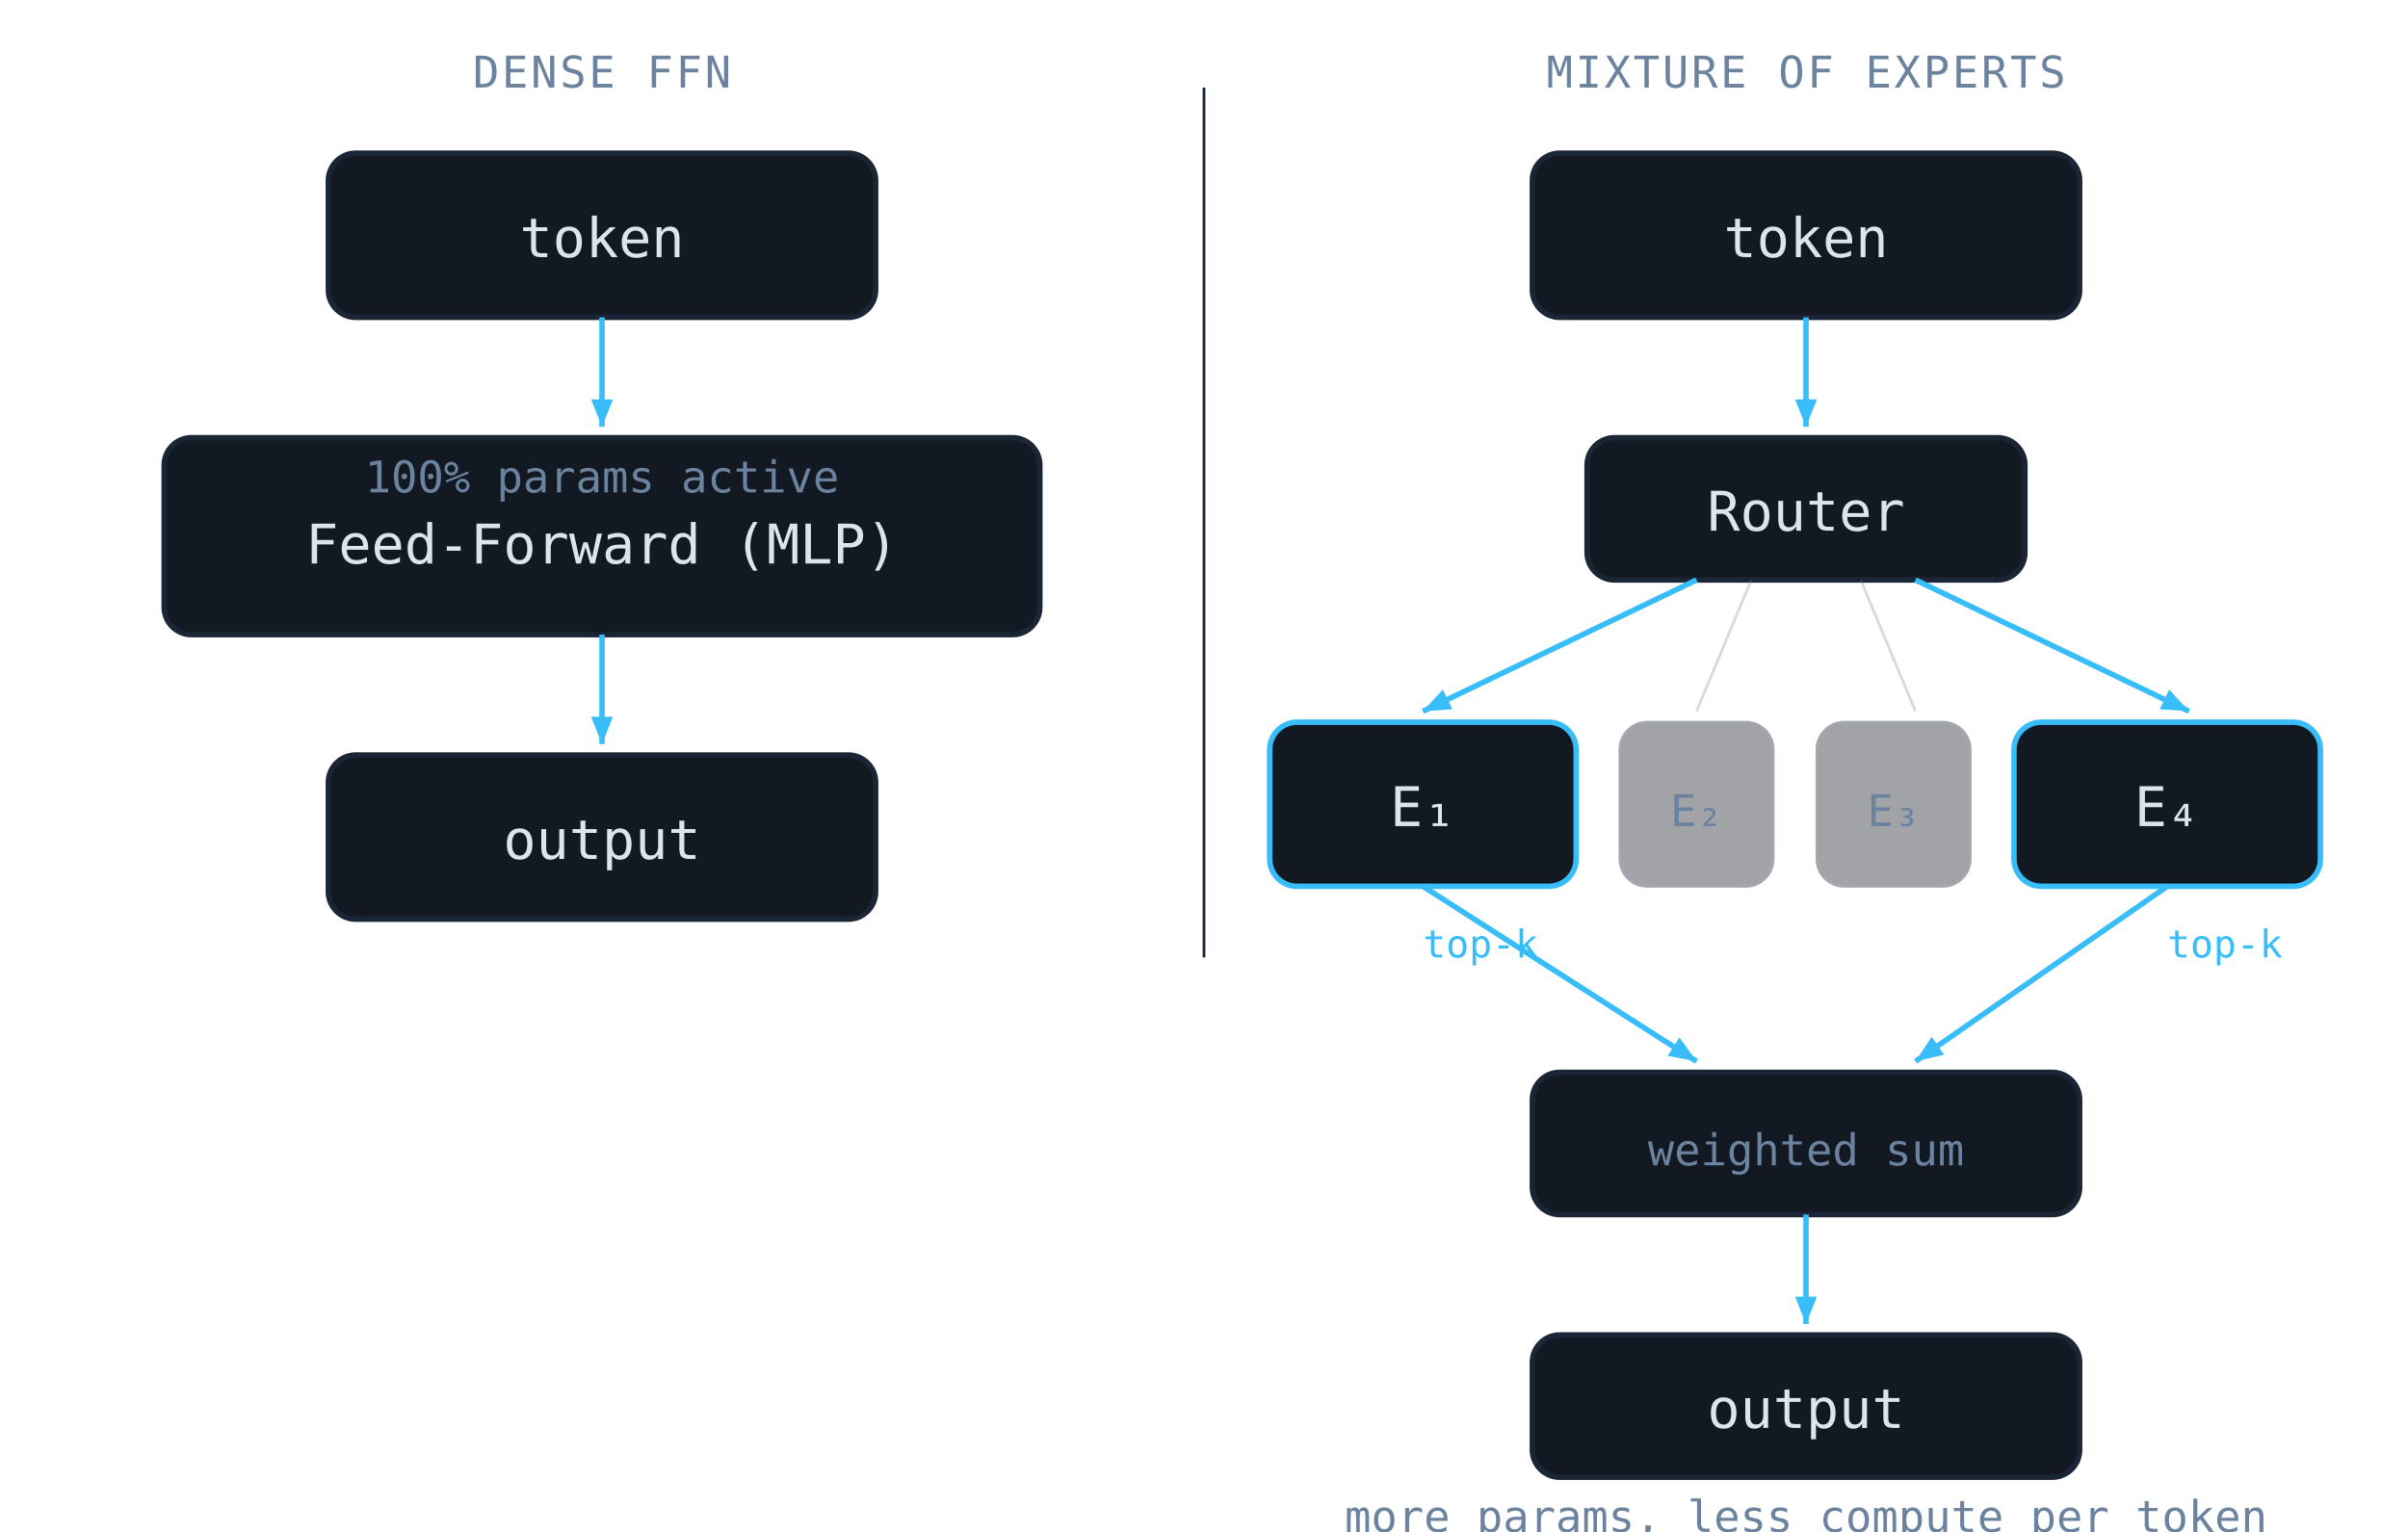
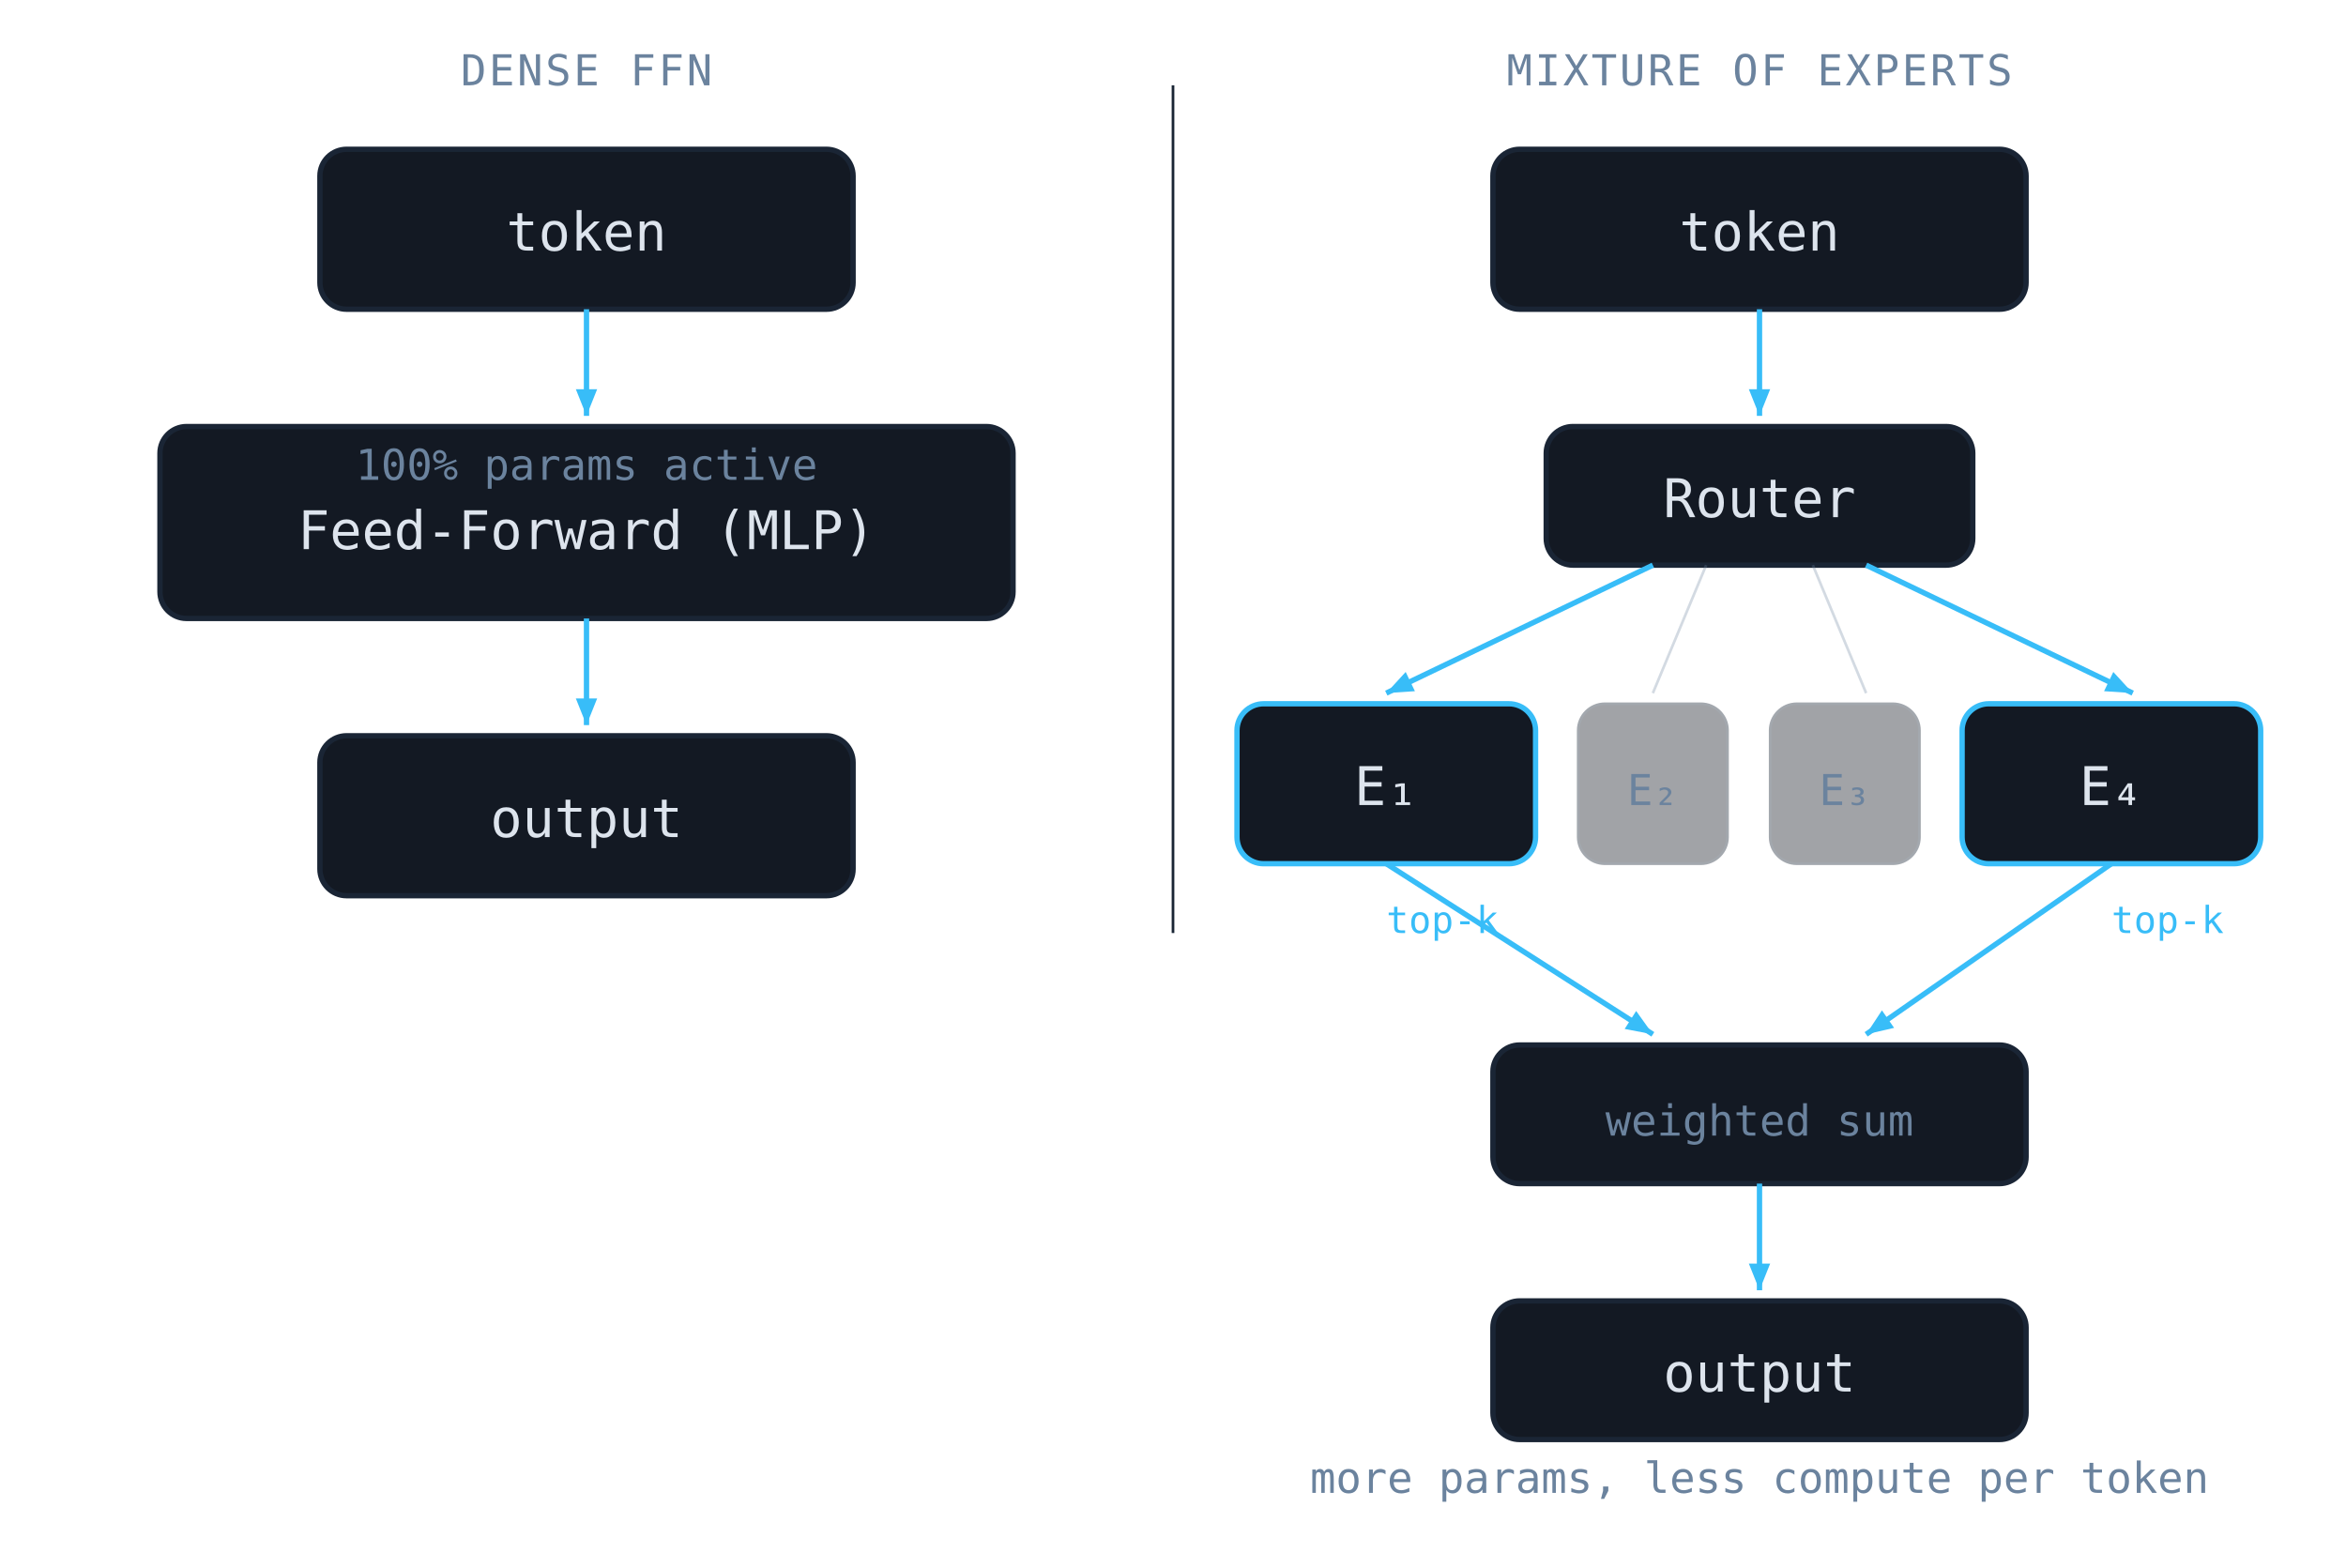
- <svg xmlns="http://www.w3.org/2000/svg" viewBox="0 0 440 280" fill="none">
+ <svg xmlns="http://www.w3.org/2000/svg" viewBox="0 0 440 294" fill="none">
  <style>
    text { font-family: 'IBM Plex Mono', monospace; }
    .label { font-size: 10px; fill: #dde4ed; }
    .sub { font-size: 8px; fill: #6b839e; }
    .heading { font-size: 8px; fill: #6b839e; letter-spacing: 0.06em; }
    .box { fill: #131923; stroke: #1a2535; stroke-width: 1; rx: 5; }
    .expert { fill: #131923; stroke: #1a2535; stroke-width: 1; rx: 5; }
    .active { fill: #131923; stroke: #38bdf8; stroke-width: 1; rx: 5; }
    .inactive { fill: #131923; stroke: #1a2535; stroke-width: 0.5; rx: 5; opacity: 0.4; }
    .line { stroke: #38bdf8; stroke-width: 1; fill: none; marker-end: url(#a); }
    .dim { stroke: #6b839e; stroke-width: 0.5; fill: none; opacity: 0.3; }
    .tag { font-size: 7px; fill: #38bdf8; }
    .sep { stroke: #1a2535; stroke-width: 0.5; }
  </style>
  <defs>
    <marker id="a" markerWidth="5" markerHeight="4" refX="5" refY="2" orient="auto">
      <polygon points="0 0, 5 2, 0 4" fill="#38bdf8" />
    </marker>
  </defs>
  <text class="heading" x="110" y="16" text-anchor="middle">DENSE FFN</text>
  <rect class="box" x="60" y="28" width="100" height="30" />
  <text class="label" x="110" y="47" text-anchor="middle">token</text>
  <line class="line" x1="110" y1="58" x2="110" y2="78" />
  <rect class="box" x="30" y="80" width="160" height="36" />
  <text class="label" x="110" y="103" text-anchor="middle">Feed-Forward (MLP)</text>
  <text class="sub" x="110" y="90" text-anchor="middle">100% params active</text>
  <line class="line" x1="110" y1="116" x2="110" y2="136" />
  <rect class="box" x="60" y="138" width="100" height="30" />
  <text class="label" x="110" y="157" text-anchor="middle">output</text>
  <line class="sep" x1="220" y1="16" x2="220" y2="175" />
  <text class="heading" x="330" y="16" text-anchor="middle">MIXTURE OF EXPERTS</text>
  <rect class="box" x="280" y="28" width="100" height="30" />
  <text class="label" x="330" y="47" text-anchor="middle">token</text>
  <line class="line" x1="330" y1="58" x2="330" y2="78" />
  <rect class="box" x="290" y="80" width="80" height="26" />
  <text class="label" x="330" y="97" text-anchor="middle">Router</text>
  <line class="line" x1="310" y1="106" x2="260" y2="130" />
  <line class="dim" x1="320" y1="106" x2="310" y2="130" />
  <line class="dim" x1="340" y1="106" x2="350" y2="130" />
  <line class="line" x1="350" y1="106" x2="400" y2="130" />
  <rect class="active" x="232" y="132" width="56" height="30" />
  <text class="label" x="260" y="151" text-anchor="middle">E₁</text>
  <rect class="inactive" x="296" y="132" width="28" height="30" />
  <text class="sub" x="310" y="151" text-anchor="middle">E₂</text>
  <rect class="inactive" x="332" y="132" width="28" height="30" />
  <text class="sub" x="346" y="151" text-anchor="middle">E₃</text>
  <rect class="active" x="368" y="132" width="56" height="30" />
  <text class="label" x="396" y="151" text-anchor="middle">E₄</text>
  <text class="tag" x="260" y="175">top-k</text>
  <text class="tag" x="396" y="175">top-k</text>
  <line class="line" x1="260" y1="162" x2="310" y2="194" />
  <line class="line" x1="396" y1="162" x2="350" y2="194" />
  <rect class="box" x="280" y="196" width="100" height="26" />
  <text class="sub" x="330" y="213" text-anchor="middle">weighted sum</text>
  <line class="line" x1="330" y1="222" x2="330" y2="242" />
  <rect class="box" x="280" y="244" width="100" height="26" />
  <text class="label" x="330" y="261" text-anchor="middle">output</text>
  <text class="sub" x="330" y="280" text-anchor="middle">more params, less compute per token</text>
</svg>
